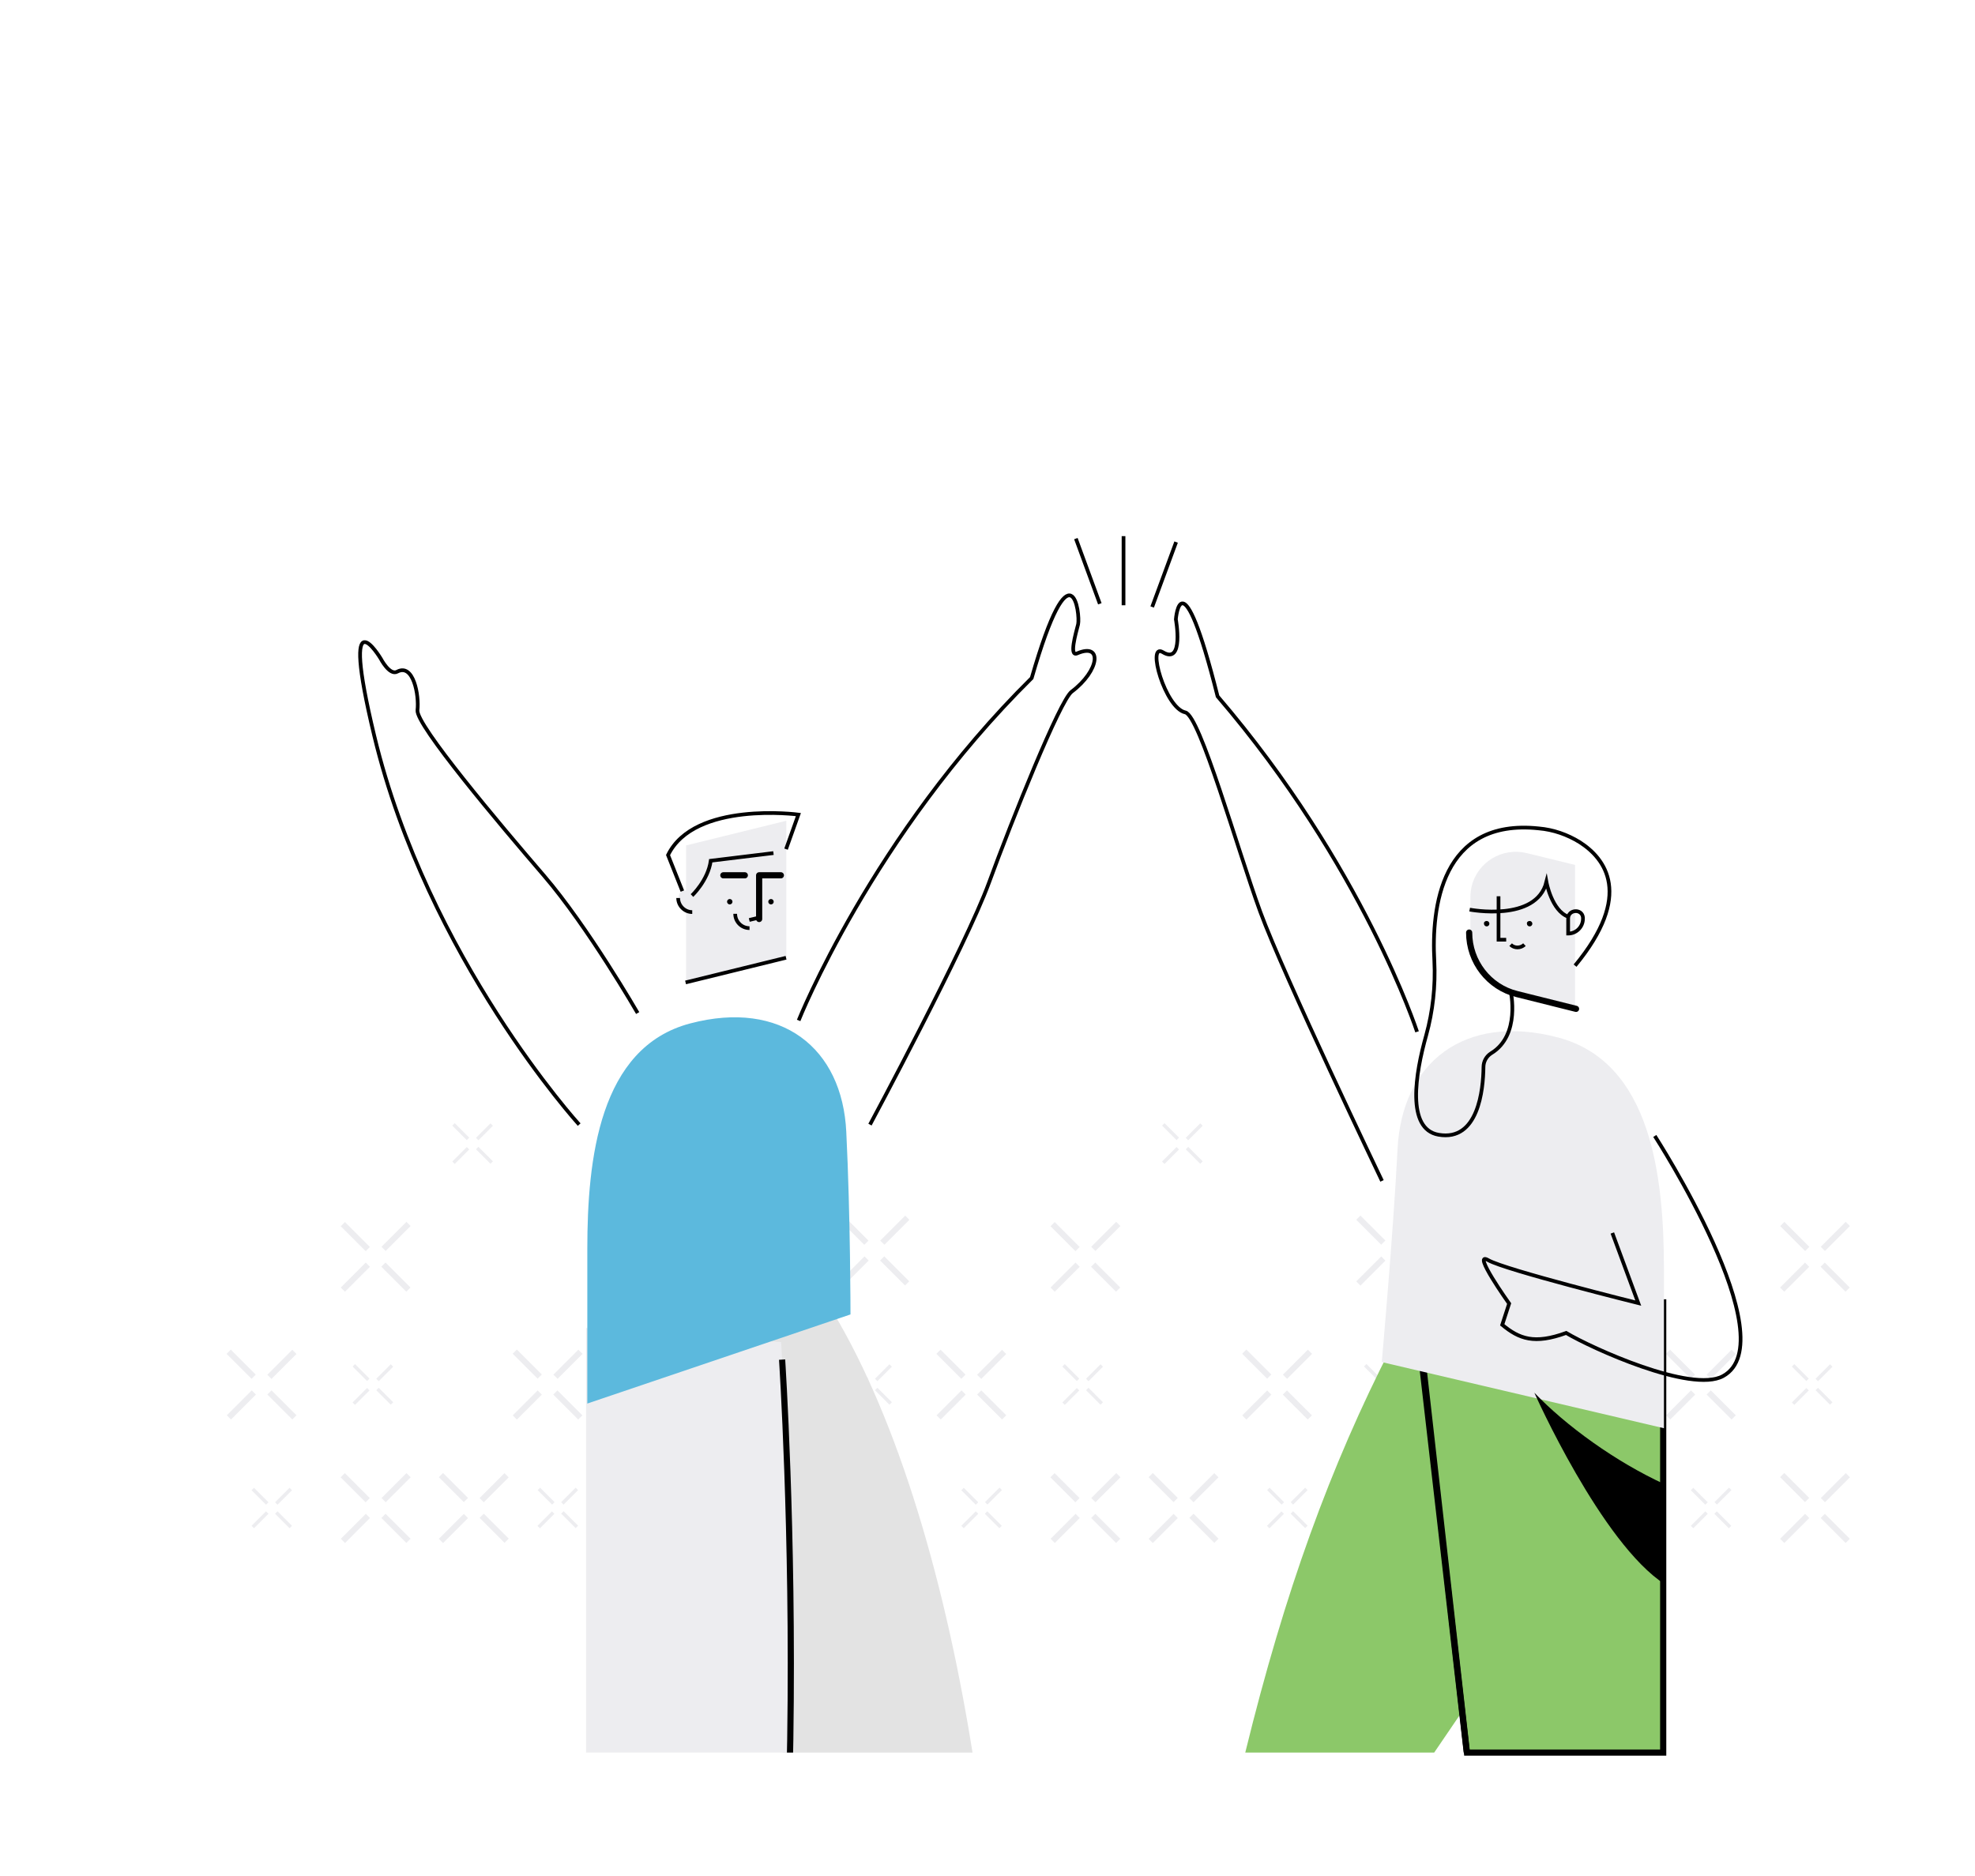
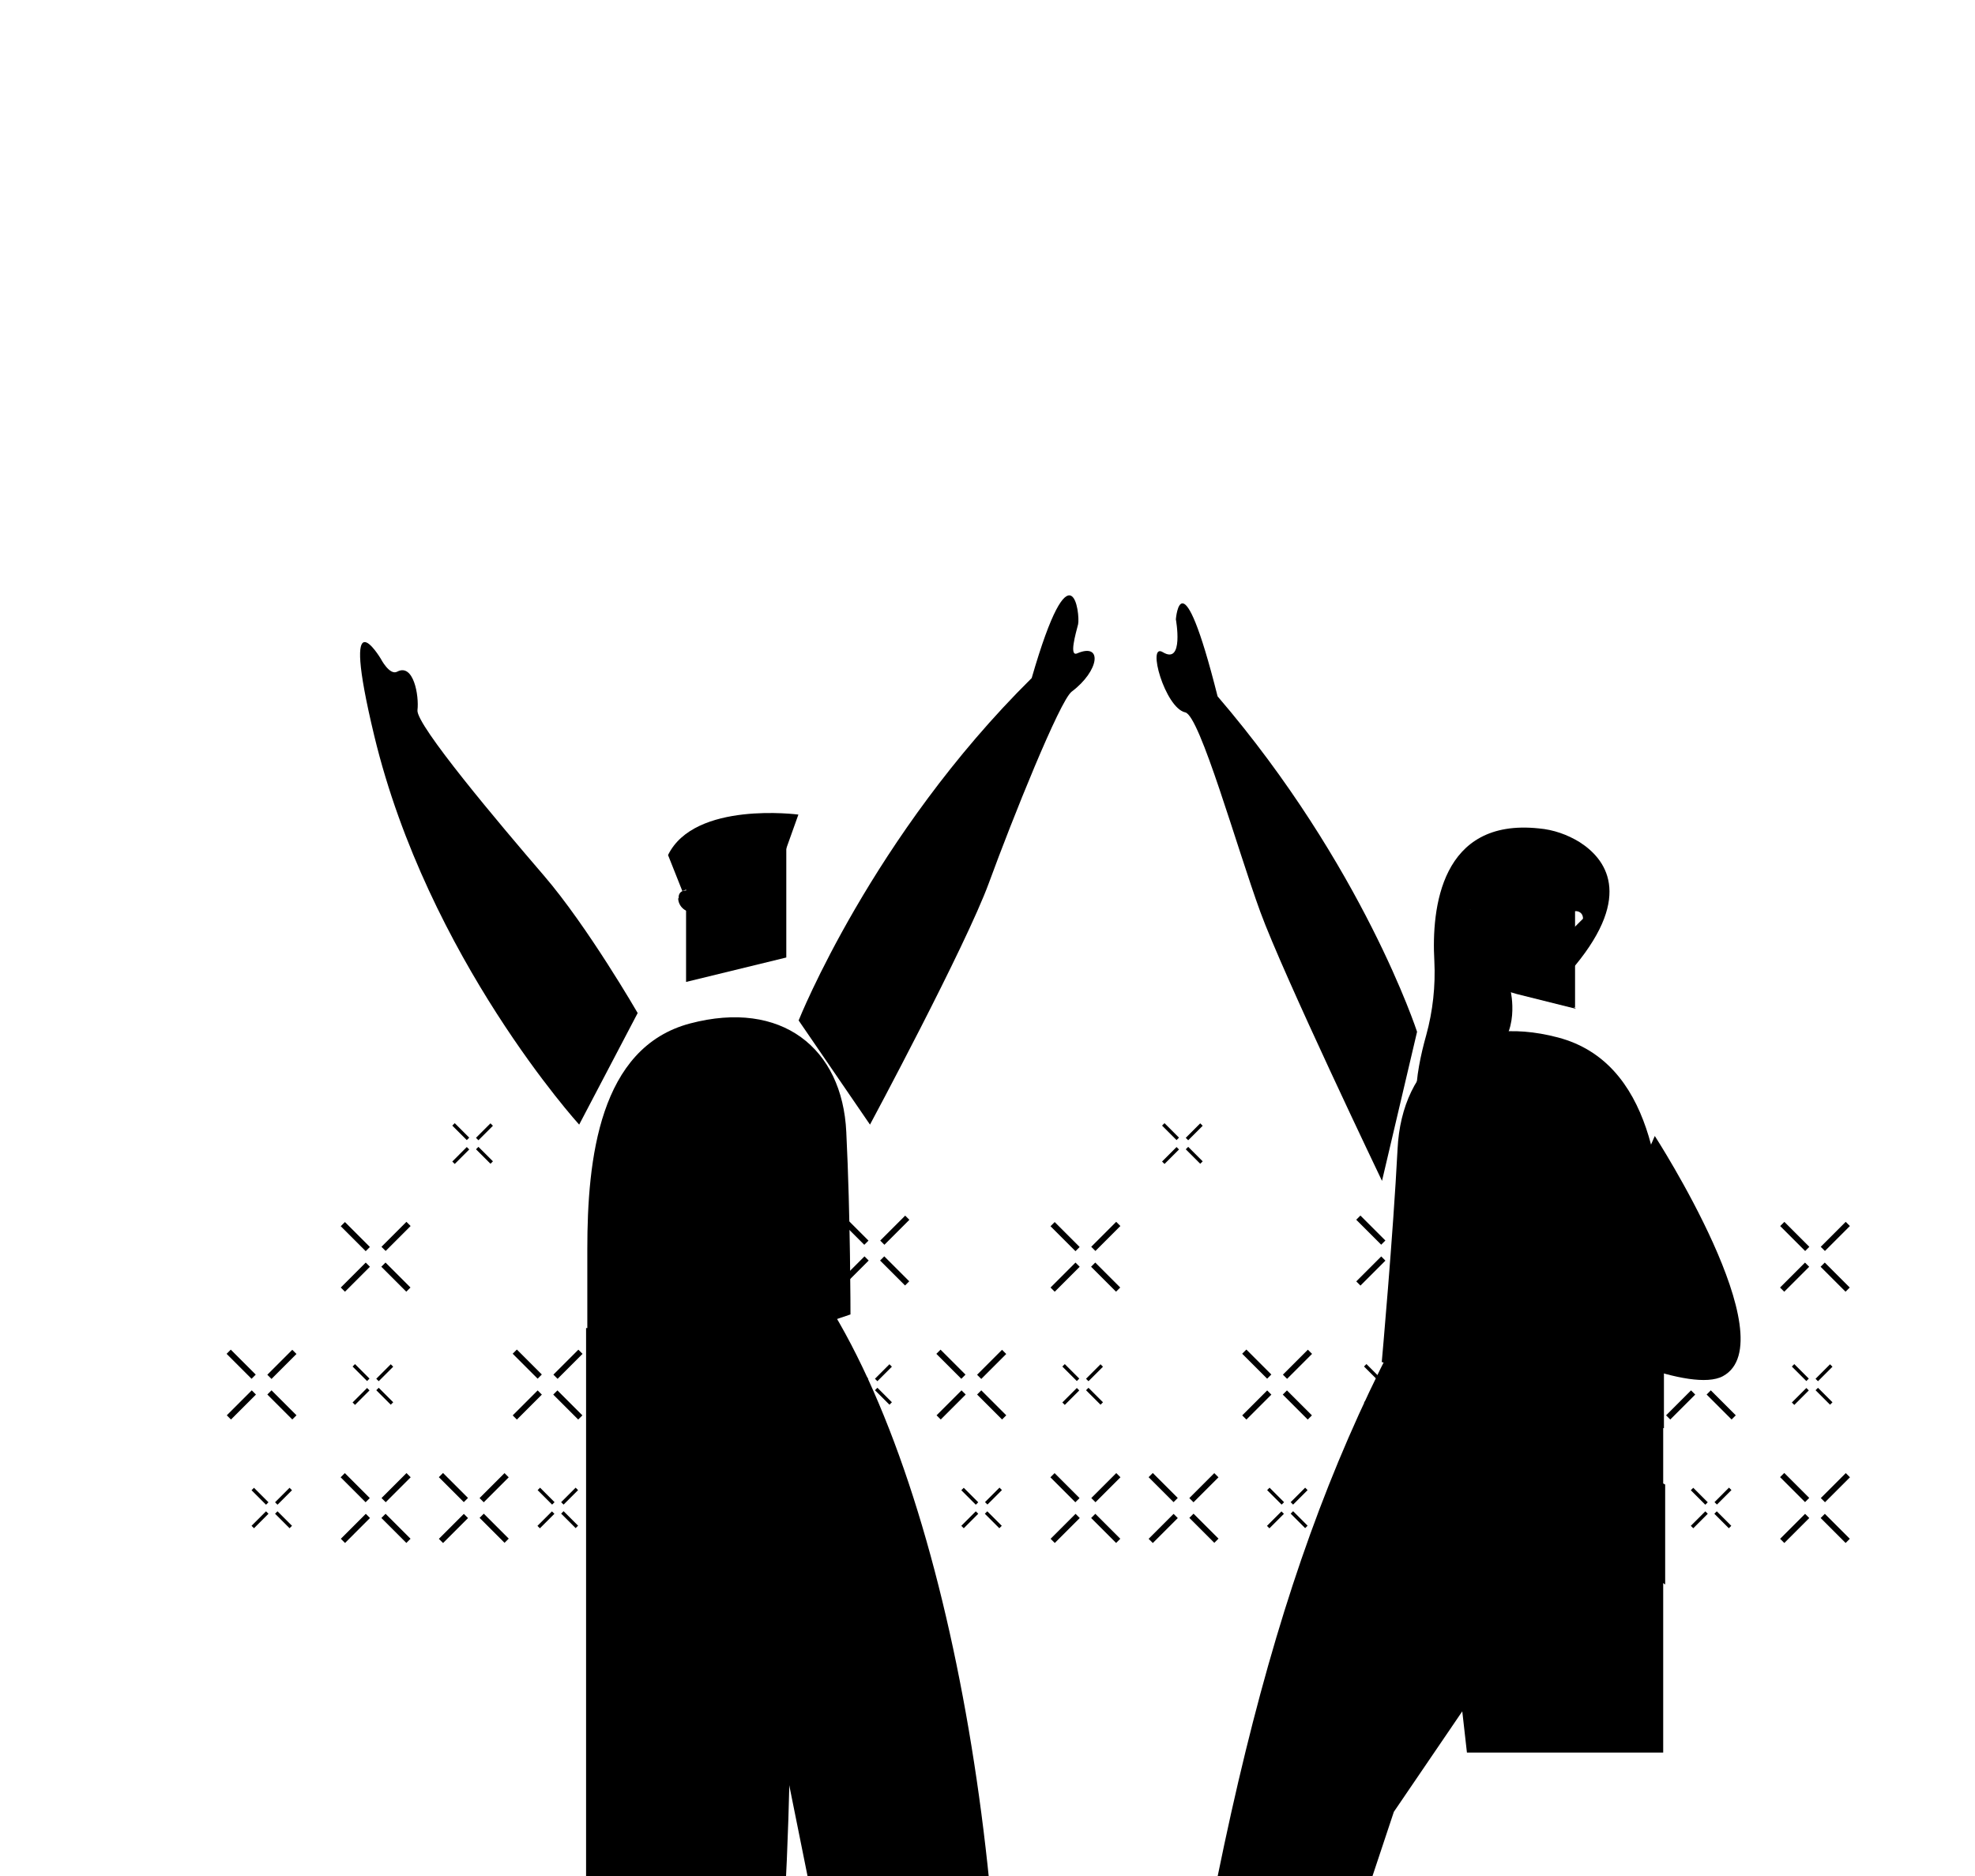
<svg xmlns="http://www.w3.org/2000/svg" xmlns:xlink="http://www.w3.org/1999/xlink" version="1.1" id="Capa_1" x="0px" y="0px" viewBox="0 0 80 76" style="enable-background:new 0 0 80 76;" xml:space="preserve">
-   <style type="text/css">
- 	.st0{fill:#EDEDF0;}
- 	.st1{clip-path:url(#SVGID_2_);fill:#E3E3E3;}
- 	.st2{clip-path:url(#SVGID_2_);fill:#EDEDF0;}
- 	.st3{clip-path:url(#SVGID_2_);fill:none;stroke:#000000;stroke-width:0.25;stroke-miterlimit:10;}
- 	.st4{clip-path:url(#SVGID_2_);fill:#5CB9DD;}
- 	.st5{clip-path:url(#SVGID_4_);}
- 	.st6{fill:none;stroke:#000000;stroke-width:0.25;stroke-linecap:round;stroke-linejoin:round;}
- 	.st7{clip-path:url(#SVGID_6_);fill:#EDEDF0;}
- 	.st8{clip-path:url(#SVGID_6_);fill:none;stroke:#000000;stroke-width:0.15;stroke-miterlimit:10;}
- 	.st9{clip-path:url(#SVGID_6_);fill:#8CC869;}
- 	.st10{fill:#8CC869;stroke:#000000;stroke-width:0.25;stroke-miterlimit:10;}
- 	.st11{clip-path:url(#SVGID_8_);fill:none;stroke:#000000;stroke-width:0.25;stroke-linecap:round;stroke-linejoin:round;}
- 	.st12{clip-path:url(#SVGID_8_);fill:#EDEDF0;}
- 	.st13{clip-path:url(#SVGID_8_);}
- 	.st14{clip-path:url(#SVGID_8_);fill:none;stroke:#000000;stroke-width:0.15;stroke-miterlimit:10;}
- 	.st15{fill:none;stroke:#000000;stroke-width:0.15;}
- </style>
  <rect x="15.52" y="56.15" transform="matrix(0.7071 -0.7071 0.7071 0.7071 -35.4362 27.5909)" class="st0" width="0.14" height="0.83" />
  <rect x="14.56" y="55.19" transform="matrix(0.7071 -0.7071 0.7071 0.7071 -35.0387 26.6315)" class="st0" width="0.14" height="0.83" />
  <rect x="14.21" y="56.5" transform="matrix(0.7071 -0.7071 0.7071 0.7071 -35.7172 26.9126)" class="st0" width="0.83" height="0.14" />
  <rect x="15.17" y="55.54" transform="matrix(0.7071 -0.7071 0.7071 0.7071 -34.7578 27.31)" class="st0" width="0.83" height="0.14" />
  <rect x="19.56" y="46.39" transform="matrix(0.7071 -0.7071 0.7071 0.7071 -27.3523 27.588)" class="st0" width="0.14" height="0.83" />
  <rect x="18.6" y="45.43" transform="matrix(0.7071 -0.7071 0.7071 0.7071 -26.9549 26.6286)" class="st0" width="0.14" height="0.83" />
  <rect x="18.25" y="46.74" transform="matrix(0.7071 -0.7071 0.7071 0.7071 -27.6334 26.9098)" class="st0" width="0.83" height="0.14" />
  <rect x="19.21" y="45.78" transform="matrix(0.7071 -0.7071 0.7071 0.7071 -26.674 27.3072)" class="st0" width="0.83" height="0.14" />
  <rect x="11.3" y="56.2" transform="matrix(0.7071 -0.7071 0.7071 0.7071 -36.9002 24.7455)" class="st0" width="0.24" height="1.43" />
  <rect x="9.65" y="54.55" transform="matrix(0.7071 -0.7071 0.7071 0.7071 -36.2175 23.0973)" class="st0" width="0.24" height="1.43" />
  <rect x="9.06" y="56.8" transform="matrix(0.7071 -0.7071 0.7071 0.7071 -37.3828 23.58)" class="st0" width="1.43" height="0.24" />
  <rect x="10.7" y="55.15" transform="matrix(0.7071 -0.7071 0.7071 0.7071 -35.7346 24.2627)" class="st0" width="1.43" height="0.24" />
  <rect x="11.42" y="61.15" transform="matrix(0.7071 -0.7071 0.7071 0.7071 -40.1721 26.1603)" class="st0" width="0.14" height="0.83" />
  <rect x="10.46" y="60.2" transform="matrix(0.7071 -0.7071 0.7071 0.7071 -39.7747 25.2009)" class="st0" width="0.14" height="0.83" />
  <rect x="10.12" y="61.5" transform="matrix(0.7071 -0.7071 0.7071 0.7071 -40.4532 25.482)" class="st0" width="0.83" height="0.14" />
  <rect x="11.07" y="60.54" transform="matrix(0.7071 -0.7071 0.7071 0.7071 -39.4937 25.8794)" class="st0" width="0.83" height="0.14" />
  <rect x="15.92" y="61.2" transform="matrix(0.7071 -0.7071 0.7071 0.7071 -39.083 29.4786)" class="st0" width="0.24" height="1.43" />
  <rect x="14.27" y="59.55" transform="matrix(0.7071 -0.7071 0.7071 0.7071 -38.4003 27.8304)" class="st0" width="0.24" height="1.43" />
  <rect x="13.68" y="61.8" transform="matrix(0.7071 -0.7071 0.7071 0.7071 -39.5657 28.3131)" class="st0" width="1.43" height="0.24" />
  <rect x="15.33" y="60.15" transform="matrix(0.7071 -0.7071 0.7071 0.7071 -37.9175 28.9958)" class="st0" width="1.43" height="0.24" />
  <rect x="15.92" y="51.02" transform="matrix(0.7071 -0.7071 0.7071 0.7071 -31.8875 26.4981)" class="st0" width="0.24" height="1.43" />
  <rect x="14.27" y="49.38" transform="matrix(0.7071 -0.7071 0.7071 0.7071 -31.2048 24.8499)" class="st0" width="0.24" height="1.43" />
  <rect x="13.68" y="51.62" transform="matrix(0.7071 -0.7071 0.7071 0.7071 -32.3702 25.3327)" class="st0" width="1.43" height="0.24" />
  <rect x="15.33" y="49.97" transform="matrix(0.7071 -0.7071 0.7071 0.7071 -30.722 26.0154)" class="st0" width="1.43" height="0.24" />
  <rect x="19.9" y="61.2" transform="matrix(0.7071 -0.7071 0.7071 0.7071 -37.9194 32.2878)" class="st0" width="0.24" height="1.43" />
  <rect x="18.25" y="59.55" transform="matrix(0.7071 -0.7071 0.7071 0.7071 -37.2367 30.6396)" class="st0" width="0.24" height="1.43" />
  <rect x="17.65" y="61.8" transform="matrix(0.7071 -0.7071 0.7071 0.7071 -38.4021 31.1223)" class="st0" width="1.43" height="0.24" />
  <rect x="19.3" y="60.15" transform="matrix(0.7071 -0.7071 0.7071 0.7071 -36.7539 31.805)" class="st0" width="1.43" height="0.24" />
  <rect x="52.43" y="56.2" transform="matrix(0.7071 -0.7071 0.7071 0.7071 -24.8523 53.8317)" class="st0" width="0.24" height="1.43" />
  <rect x="50.79" y="54.55" transform="matrix(0.7071 -0.7071 0.7071 0.7071 -24.1696 52.1834)" class="st0" width="0.24" height="1.43" />
  <rect x="50.19" y="56.8" transform="matrix(0.7071 -0.7071 0.7071 0.7071 -25.335 52.666)" class="st0" width="1.43" height="0.24" />
  <rect x="51.84" y="55.15" transform="matrix(0.7071 -0.7071 0.7071 0.7071 -23.6868 53.3487)" class="st0" width="1.43" height="0.24" />
  <rect x="56.48" y="56.15" transform="matrix(0.7071 -0.7071 0.7071 0.7071 -23.4372 56.5588)" class="st0" width="0.14" height="0.83" />
  <rect x="55.53" y="55.19" transform="matrix(0.7071 -0.7071 0.7071 0.7071 -23.0398 55.5994)" class="st0" width="0.14" height="0.83" />
  <rect x="55.18" y="56.5" transform="matrix(0.7071 -0.7071 0.7071 0.7071 -23.7182 55.8808)" class="st0" width="0.83" height="0.14" />
  <rect x="56.14" y="55.54" transform="matrix(0.7071 -0.7071 0.7071 0.7071 -22.7588 56.2782)" class="st0" width="0.83" height="0.14" />
  <rect x="65.27" y="56.15" transform="matrix(0.7071 -0.7071 0.7071 0.7071 -20.8649 62.769)" class="st0" width="0.14" height="0.83" />
  <rect x="64.31" y="55.19" transform="matrix(0.7071 -0.7071 0.7071 0.7071 -20.4675 61.8096)" class="st0" width="0.14" height="0.83" />
  <rect x="63.96" y="56.5" transform="matrix(0.7071 -0.7071 0.7071 0.7071 -21.1458 62.091)" class="st0" width="0.83" height="0.14" />
  <rect x="64.92" y="55.54" transform="matrix(0.7071 -0.7071 0.7071 0.7071 -20.1864 62.4884)" class="st0" width="0.83" height="0.14" />
  <rect x="73.82" y="56.15" transform="matrix(0.7071 -0.7071 0.7071 0.7071 -18.3604 68.8153)" class="st0" width="0.14" height="0.83" />
  <rect x="72.86" y="55.19" transform="matrix(0.7071 -0.7071 0.7071 0.7071 -17.963 67.856)" class="st0" width="0.14" height="0.83" />
  <rect x="72.51" y="56.5" transform="matrix(0.7071 -0.7071 0.7071 0.7071 -18.6414 68.1374)" class="st0" width="0.83" height="0.14" />
  <rect x="73.47" y="55.54" transform="matrix(0.7071 -0.7071 0.7071 0.7071 -17.682 68.5348)" class="st0" width="0.83" height="0.14" />
  <rect x="60.47" y="46.39" transform="matrix(0.7071 -0.7071 0.7071 0.7071 -15.3679 56.5209)" class="st0" width="0.14" height="0.83" />
  <rect x="59.51" y="45.43" transform="matrix(0.7071 -0.7071 0.7071 0.7071 -14.9705 55.5615)" class="st0" width="0.14" height="0.83" />
  <rect x="59.17" y="46.74" transform="matrix(0.7071 -0.7071 0.7071 0.7071 -15.6488 55.843)" class="st0" width="0.83" height="0.14" />
  <rect x="60.13" y="45.78" transform="matrix(0.7071 -0.7071 0.7071 0.7071 -14.6894 56.2404)" class="st0" width="0.83" height="0.14" />
  <rect x="69.6" y="56.2" transform="matrix(0.7071 -0.7071 0.7071 0.7071 -19.8243 65.9703)" class="st0" width="0.24" height="1.43" />
  <rect x="67.95" y="54.55" transform="matrix(0.7071 -0.7071 0.7071 0.7071 -19.1416 64.3221)" class="st0" width="0.24" height="1.43" />
  <rect x="67.36" y="56.8" transform="matrix(0.7071 -0.7071 0.7071 0.7071 -20.307 64.8046)" class="st0" width="1.43" height="0.24" />
  <rect x="69" y="55.15" transform="matrix(0.7071 -0.7071 0.7071 0.7071 -18.6588 65.4873)" class="st0" width="1.43" height="0.24" />
  <rect x="57.06" y="50.77" transform="matrix(0.7071 -0.7071 0.7071 0.7071 -19.6597 55.5097)" class="st0" width="0.24" height="1.43" />
  <rect x="55.41" y="49.12" transform="matrix(0.7071 -0.7071 0.7071 0.7071 -18.9771 53.8615)" class="st0" width="0.24" height="1.43" />
  <rect x="54.81" y="51.37" transform="matrix(0.7071 -0.7071 0.7071 0.7071 -20.1425 54.3441)" class="st0" width="1.43" height="0.24" />
  <rect x="56.46" y="49.72" transform="matrix(0.7071 -0.7071 0.7071 0.7071 -18.4942 55.0268)" class="st0" width="1.43" height="0.24" />
  <rect x="65.67" y="50.77" transform="matrix(0.7071 -0.7071 0.7071 0.7071 -17.136 61.6025)" class="st0" width="0.24" height="1.43" />
  <rect x="64.03" y="49.12" transform="matrix(0.7071 -0.7071 0.7071 0.7071 -16.4533 59.9543)" class="st0" width="0.24" height="1.43" />
  <rect x="63.43" y="51.37" transform="matrix(0.7071 -0.7071 0.7071 0.7071 -17.6188 60.4369)" class="st0" width="1.43" height="0.24" />
  <rect x="65.08" y="49.72" transform="matrix(0.7071 -0.7071 0.7071 0.7071 -15.9705 61.1196)" class="st0" width="1.43" height="0.24" />
  <rect x="52.56" y="61.15" transform="matrix(0.7071 -0.7071 0.7071 0.7071 -28.1243 55.2461)" class="st0" width="0.14" height="0.83" />
  <rect x="51.6" y="60.2" transform="matrix(0.7071 -0.7071 0.7071 0.7071 -27.7268 54.2867)" class="st0" width="0.14" height="0.83" />
  <rect x="51.25" y="61.5" transform="matrix(0.7071 -0.7071 0.7071 0.7071 -28.4053 54.5681)" class="st0" width="0.83" height="0.14" />
  <rect x="52.21" y="60.54" transform="matrix(0.7071 -0.7071 0.7071 0.7071 -27.4459 54.9655)" class="st0" width="0.83" height="0.14" />
  <rect x="60.61" y="61.15" transform="matrix(0.7071 -0.7071 0.7071 0.7071 -25.7658 60.9399)" class="st0" width="0.14" height="0.83" />
  <rect x="59.65" y="60.2" transform="matrix(0.7071 -0.7071 0.7071 0.7071 -25.3684 59.9805)" class="st0" width="0.14" height="0.83" />
  <rect x="59.3" y="61.5" transform="matrix(0.7071 -0.7071 0.7071 0.7071 -26.0468 60.262)" class="st0" width="0.83" height="0.14" />
  <rect x="60.26" y="60.54" transform="matrix(0.7071 -0.7071 0.7071 0.7071 -25.0874 60.6594)" class="st0" width="0.83" height="0.14" />
  <rect x="69.72" y="61.15" transform="matrix(0.7071 -0.7071 0.7071 0.7071 -23.0963 67.3847)" class="st0" width="0.14" height="0.83" />
  <rect x="68.76" y="60.2" transform="matrix(0.7071 -0.7071 0.7071 0.7071 -22.6989 66.4253)" class="st0" width="0.14" height="0.83" />
  <rect x="68.42" y="61.5" transform="matrix(0.7071 -0.7071 0.7071 0.7071 -23.3773 66.7067)" class="st0" width="0.83" height="0.14" />
  <rect x="69.38" y="60.54" transform="matrix(0.7071 -0.7071 0.7071 0.7071 -22.4179 67.1042)" class="st0" width="0.83" height="0.14" />
  <rect x="74.22" y="61.2" transform="matrix(0.7071 -0.7071 0.7071 0.7071 -22.0072 70.7034)" class="st0" width="0.24" height="1.43" />
  <rect x="72.58" y="59.55" transform="matrix(0.7071 -0.7071 0.7071 0.7071 -21.3245 69.0552)" class="st0" width="0.24" height="1.43" />
  <rect x="71.98" y="61.8" transform="matrix(0.7071 -0.7071 0.7071 0.7071 -22.4899 69.5377)" class="st0" width="1.43" height="0.24" />
  <rect x="73.63" y="60.15" transform="matrix(0.7071 -0.7071 0.7071 0.7071 -20.8417 70.2204)" class="st0" width="1.43" height="0.24" />
  <rect x="74.22" y="51.02" transform="matrix(0.7071 -0.7071 0.7071 0.7071 -14.8117 67.7229)" class="st0" width="0.24" height="1.43" />
  <rect x="72.58" y="49.38" transform="matrix(0.7071 -0.7071 0.7071 0.7071 -14.1289 66.0747)" class="st0" width="0.24" height="1.43" />
  <rect x="71.98" y="51.62" transform="matrix(0.7071 -0.7071 0.7071 0.7071 -15.2944 66.5573)" class="st0" width="1.43" height="0.24" />
  <rect x="73.63" y="49.97" transform="matrix(0.7071 -0.7071 0.7071 0.7071 -13.6462 67.24)" class="st0" width="1.43" height="0.24" />
  <rect x="22.88" y="56.2" transform="matrix(0.7071 -0.7071 0.7071 0.7071 -33.5074 32.9364)" class="st0" width="0.24" height="1.43" />
  <rect x="21.24" y="54.55" transform="matrix(0.7071 -0.7071 0.7071 0.7071 -32.8247 31.2881)" class="st0" width="0.24" height="1.43" />
  <rect x="20.64" y="56.8" transform="matrix(0.7071 -0.7071 0.7071 0.7071 -33.9901 31.7708)" class="st0" width="1.43" height="0.24" />
  <rect x="22.29" y="55.15" transform="matrix(0.7071 -0.7071 0.7071 0.7071 -32.3419 32.4535)" class="st0" width="1.43" height="0.24" />
  <rect x="26.93" y="56.15" transform="matrix(0.7071 -0.7071 0.7071 0.7071 -32.0923 35.6638)" class="st0" width="0.14" height="0.83" />
  <rect x="25.98" y="55.19" transform="matrix(0.7071 -0.7071 0.7071 0.7071 -31.6949 34.7044)" class="st0" width="0.14" height="0.83" />
  <rect x="25.63" y="56.5" transform="matrix(0.7071 -0.7071 0.7071 0.7071 -32.3733 34.9855)" class="st0" width="0.83" height="0.14" />
  <rect x="26.59" y="55.54" transform="matrix(0.7071 -0.7071 0.7071 0.7071 -31.4139 35.3829)" class="st0" width="0.83" height="0.14" />
  <rect x="35.72" y="56.15" transform="matrix(0.7071 -0.7071 0.7071 0.7071 -29.5199 41.8738)" class="st0" width="0.14" height="0.83" />
  <rect x="34.76" y="55.19" transform="matrix(0.7071 -0.7071 0.7071 0.7071 -29.1225 40.9144)" class="st0" width="0.14" height="0.83" />
  <rect x="34.41" y="56.5" transform="matrix(0.7071 -0.7071 0.7071 0.7071 -29.8009 41.1957)" class="st0" width="0.83" height="0.14" />
  <rect x="35.37" y="55.54" transform="matrix(0.7071 -0.7071 0.7071 0.7071 -28.8415 41.5931)" class="st0" width="0.83" height="0.14" />
  <rect x="44.27" y="56.15" transform="matrix(0.7071 -0.7071 0.7071 0.7071 -27.0154 47.9201)" class="st0" width="0.14" height="0.83" />
  <rect x="43.31" y="55.19" transform="matrix(0.7071 -0.7071 0.7071 0.7071 -26.618 46.9608)" class="st0" width="0.14" height="0.83" />
  <rect x="42.96" y="56.5" transform="matrix(0.7071 -0.7071 0.7071 0.7071 -27.2965 47.2421)" class="st0" width="0.83" height="0.14" />
  <rect x="43.92" y="55.54" transform="matrix(0.7071 -0.7071 0.7071 0.7071 -26.3371 47.6395)" class="st0" width="0.83" height="0.14" />
  <rect x="48.31" y="46.39" transform="matrix(0.7071 -0.7071 0.7071 0.7071 -18.9316 47.9172)" class="st0" width="0.14" height="0.83" />
  <rect x="47.35" y="45.43" transform="matrix(0.7071 -0.7071 0.7071 0.7071 -18.5342 46.9578)" class="st0" width="0.14" height="0.83" />
  <rect x="47" y="46.74" transform="matrix(0.7071 -0.7071 0.7071 0.7071 -19.2126 47.2393)" class="st0" width="0.83" height="0.14" />
  <rect x="47.96" y="45.78" transform="matrix(0.7071 -0.7071 0.7071 0.7071 -18.2532 47.6367)" class="st0" width="0.83" height="0.14" />
  <rect x="30.92" y="46.39" transform="matrix(0.7071 -0.7071 0.7071 0.7071 -24.0229 35.6259)" class="st0" width="0.14" height="0.83" />
  <rect x="29.96" y="45.43" transform="matrix(0.7071 -0.7071 0.7071 0.7071 -23.6255 34.6665)" class="st0" width="0.14" height="0.83" />
  <rect x="29.62" y="46.74" transform="matrix(0.7071 -0.7071 0.7071 0.7071 -24.304 34.9477)" class="st0" width="0.83" height="0.14" />
  <rect x="30.58" y="45.78" transform="matrix(0.7071 -0.7071 0.7071 0.7071 -23.3445 35.3451)" class="st0" width="0.83" height="0.14" />
  <rect x="40.05" y="56.2" transform="matrix(0.7071 -0.7071 0.7071 0.7071 -28.4794 45.075)" class="st0" width="0.24" height="1.43" />
  <rect x="38.4" y="54.55" transform="matrix(0.7071 -0.7071 0.7071 0.7071 -27.7967 43.4268)" class="st0" width="0.24" height="1.43" />
  <rect x="37.81" y="56.8" transform="matrix(0.7071 -0.7071 0.7071 0.7071 -28.9621 43.9093)" class="st0" width="1.43" height="0.24" />
  <rect x="39.45" y="55.15" transform="matrix(0.7071 -0.7071 0.7071 0.7071 -27.3139 44.5921)" class="st0" width="1.43" height="0.24" />
  <rect x="27.51" y="50.77" transform="matrix(0.7071 -0.7071 0.7071 0.7071 -28.3149 34.6144)" class="st0" width="0.24" height="1.43" />
  <rect x="25.86" y="49.12" transform="matrix(0.7071 -0.7071 0.7071 0.7071 -27.6322 32.9662)" class="st0" width="0.24" height="1.43" />
  <rect x="25.26" y="51.37" transform="matrix(0.7071 -0.7071 0.7071 0.7071 -28.7976 33.449)" class="st0" width="1.43" height="0.24" />
  <rect x="26.91" y="49.72" transform="matrix(0.7071 -0.7071 0.7071 0.7071 -27.1493 34.1317)" class="st0" width="1.43" height="0.24" />
  <rect x="36.12" y="50.77" transform="matrix(0.7071 -0.7071 0.7071 0.7071 -25.7911 40.7072)" class="st0" width="0.24" height="1.43" />
  <rect x="34.47" y="49.12" transform="matrix(0.7071 -0.7071 0.7071 0.7071 -25.1084 39.059)" class="st0" width="0.24" height="1.43" />
  <rect x="33.88" y="51.37" transform="matrix(0.7071 -0.7071 0.7071 0.7071 -26.2738 39.5416)" class="st0" width="1.43" height="0.24" />
  <rect x="35.53" y="49.72" transform="matrix(0.7071 -0.7071 0.7071 0.7071 -24.6256 40.2244)" class="st0" width="1.43" height="0.24" />
  <rect x="23.01" y="61.15" transform="matrix(0.7071 -0.7071 0.7071 0.7071 -36.7793 34.3511)" class="st0" width="0.14" height="0.83" />
  <rect x="22.05" y="60.2" transform="matrix(0.7071 -0.7071 0.7071 0.7071 -36.3819 33.3917)" class="st0" width="0.14" height="0.83" />
  <rect x="21.7" y="61.5" transform="matrix(0.7071 -0.7071 0.7071 0.7071 -37.0604 33.6728)" class="st0" width="0.83" height="0.14" />
  <rect x="22.66" y="60.54" transform="matrix(0.7071 -0.7071 0.7071 0.7071 -36.101 34.0702)" class="st0" width="0.83" height="0.14" />
  <rect x="31.06" y="61.15" transform="matrix(0.7071 -0.7071 0.7071 0.7071 -34.4209 40.045)" class="st0" width="0.14" height="0.83" />
  <rect x="30.1" y="60.2" transform="matrix(0.7071 -0.7071 0.7071 0.7071 -34.0235 39.0856)" class="st0" width="0.14" height="0.83" />
  <rect x="29.75" y="61.5" transform="matrix(0.7071 -0.7071 0.7071 0.7071 -34.7019 39.3667)" class="st0" width="0.83" height="0.14" />
  <rect x="30.71" y="60.54" transform="matrix(0.7071 -0.7071 0.7071 0.7071 -33.7425 39.7641)" class="st0" width="0.83" height="0.14" />
  <rect x="40.17" y="61.15" transform="matrix(0.7071 -0.7071 0.7071 0.7071 -31.7513 46.4895)" class="st0" width="0.14" height="0.83" />
  <rect x="39.21" y="60.2" transform="matrix(0.7071 -0.7071 0.7071 0.7071 -31.3539 45.5301)" class="st0" width="0.14" height="0.83" />
  <rect x="38.87" y="61.5" transform="matrix(0.7071 -0.7071 0.7071 0.7071 -32.0324 45.8115)" class="st0" width="0.83" height="0.14" />
  <rect x="39.83" y="60.54" transform="matrix(0.7071 -0.7071 0.7071 0.7071 -31.073 46.2088)" class="st0" width="0.83" height="0.14" />
  <rect x="44.67" y="61.2" transform="matrix(0.7071 -0.7071 0.7071 0.7071 -30.6623 49.8081)" class="st0" width="0.24" height="1.43" />
  <rect x="43.02" y="59.55" transform="matrix(0.7071 -0.7071 0.7071 0.7071 -29.9796 48.1599)" class="st0" width="0.24" height="1.43" />
  <rect x="42.43" y="61.8" transform="matrix(0.7071 -0.7071 0.7071 0.7071 -31.145 48.6425)" class="st0" width="1.43" height="0.24" />
  <rect x="44.08" y="60.15" transform="matrix(0.7071 -0.7071 0.7071 0.7071 -29.4967 49.3252)" class="st0" width="1.43" height="0.24" />
  <rect x="44.67" y="51.02" transform="matrix(0.7071 -0.7071 0.7071 0.7071 -23.4668 46.8276)" class="st0" width="0.24" height="1.43" />
  <rect x="43.02" y="49.38" transform="matrix(0.7071 -0.7071 0.7071 0.7071 -22.784 45.1794)" class="st0" width="0.24" height="1.43" />
  <rect x="42.43" y="51.62" transform="matrix(0.7071 -0.7071 0.7071 0.7071 -23.9494 45.662)" class="st0" width="1.43" height="0.24" />
  <rect x="44.08" y="49.97" transform="matrix(0.7071 -0.7071 0.7071 0.7071 -22.3012 46.3447)" class="st0" width="1.43" height="0.24" />
  <rect x="48.65" y="61.2" transform="matrix(0.7071 -0.7071 0.7071 0.7071 -29.4987 52.6173)" class="st0" width="0.24" height="1.43" />
  <rect x="47" y="59.55" transform="matrix(0.7071 -0.7071 0.7071 0.7071 -28.816 50.9691)" class="st0" width="0.24" height="1.43" />
  <rect x="46.4" y="61.8" transform="matrix(0.7071 -0.7071 0.7071 0.7071 -29.9814 51.4516)" class="st0" width="1.43" height="0.24" />
  <rect x="48.05" y="60.15" transform="matrix(0.7071 -0.7071 0.7071 0.7071 -28.3331 52.1343)" class="st0" width="1.43" height="0.24" />
  <g>
    <defs>
      <polyline id="SVGID_1_" points="76.95,-8.91 -36.07,-8.91 -36.07,71 76.95,71   " />
    </defs>
    <clipPath id="SVGID_2_">
      <use xlink:href="#SVGID_1_" style="overflow:visible;" />
    </clipPath>
    <path class="st1" d="M40.32,92.2c1.09-14.21-1.62-31.56-7.07-39.83l-4.58,3.57l7.78,38.63l5.32-0.82L40.32,92.2z" />
    <path class="st2" d="M31.64,54.37c0,0,1.78,28.35-2.75,40.76l0.95,1.39h-6.1V53.8L31.64,54.37z" />
    <path class="st3" d="M31.68,55.08c0,0,1.83,27.65-2.84,40.06" />
    <path class="st4" d="M34.45,53.25l-10.66,3.61l0-6.26c0-3.64,0.48-8.17,4.17-9.14c3.69-0.97,6.16,0.99,6.32,4.4   C34.45,49.28,34.45,53.25,34.45,53.25" />
  </g>
  <polygon class="st0" points="31.85,35.5 31.85,38.79 27.79,39.78 27.79,34.25 31.85,33.25 " />
  <g>
    <defs>
      <polyline id="SVGID_3_" points="76.95,-8.91 -36.07,-8.91 -36.07,71 76.95,71   " />
    </defs>
    <clipPath id="SVGID_4_">
      <use xlink:href="#SVGID_3_" style="overflow:visible;" />
    </clipPath>
    <path class="st5" d="M29.56,36.42c0.06,0,0.11,0.05,0.11,0.11c0,0.06-0.05,0.11-0.11,0.11c-0.06,0-0.11-0.05-0.11-0.11   C29.45,36.47,29.5,36.42,29.56,36.42" />
    <path class="st5" d="M31.23,36.42c0.06,0,0.11,0.05,0.11,0.11c0,0.06-0.05,0.11-0.11,0.11c-0.06,0-0.11-0.05-0.11-0.11   C31.12,36.47,31.17,36.42,31.23,36.42" />
  </g>
  <path class="st6" d="M29.3,35.46h0.87 M30.75,37.23v-1.77h0.88" />
  <g>
    <defs>
      <polyline id="SVGID_5_" points="76.95,-8.91 -36.07,-8.91 -36.07,71 76.95,71   " />
    </defs>
    <clipPath id="SVGID_6_">
      <use xlink:href="#SVGID_5_" style="overflow:visible;" />
    </clipPath>
    <path class="st7" d="M28.06,36.36v0.58c-0.31,0-0.57-0.25-0.57-0.57c0-0.02,0-0.03,0-0.05C27.52,35.97,28.06,36.01,28.06,36.36" />
    <path class="st8" d="M57.4,41.8c0,0-2.18-6.71-8.08-13.59c-1.48-5.88-1.69-3.12-1.69-3.12s0.34,1.86-0.53,1.33   c-0.66-0.4,0.09,2.26,0.91,2.44c0.59,0.12,2.1,5.51,3.04,8.08c0.94,2.57,4.93,10.9,4.93,10.9 M32.35,41.34   c0,0,2.97-7.47,9.44-13.87c1.62-5.61,1.97-2.57,1.88-2.18c-0.1,0.39-0.37,1.32-0.04,1.18c1.04-0.45,0.91,0.7-0.22,1.55   c-0.48,0.36-2.41,5.17-3.35,7.74c-0.94,2.57-4.82,9.8-4.82,9.8 M23.46,45.56c0,0-6.13-6.74-8.3-15.75   c-1.43-5.95,0.26-3.13,0.26-3.13s0.36,0.7,0.67,0.53c0.66-0.35,0.89,0.97,0.82,1.56c-0.07,0.59,3.34,4.63,5.12,6.7   c1.78,2.07,3.8,5.57,3.8,5.57 M28.03,36.28c0,0,0.65-0.61,0.76-1.41l2.54-0.31 M31.84,34.4l0.5-1.4c0,0-4.21-0.56-5.28,1.64   l0.58,1.46 M30.72,37.18l-0.37,0.09 M31.84,38.8l-4.07,1 M30.36,37.6c-0.32,0-0.58-0.26-0.58-0.58 M28.04,36.95   c-0.31,0-0.57-0.26-0.57-0.57" />
    <path class="st9" d="M47.22,88.07c2.73-17.95,5.48-27.57,11.15-37.13l9.03,6.39L56.46,73.4l-5.89,17.71l-5.1-1.74L47.22,88.07z" />
  </g>
  <polygon class="st10" points="57.36,52.76 59.42,71 67.37,71 67.37,52.76 " />
  <g>
    <defs>
      <polyline id="SVGID_7_" points="76.95,-8.91 -36.07,-8.91 -36.07,71 76.95,71   " />
    </defs>
    <clipPath id="SVGID_8_">
      <use xlink:href="#SVGID_7_" style="overflow:visible;" />
    </clipPath>
    <line class="st11" x1="57.31" y1="52.71" x2="62.21" y2="95.3" />
    <path class="st12" d="M55.97,55.18l11.43,2.68v-6.43c0-3.74-0.5-8.4-4.29-9.4c-3.79-1-6.33,1.02-6.5,4.52   C56.43,50.06,55.97,55.18,55.97,55.18" />
    <path class="st12" d="M59.56,36.35v1.48c0,1.14,0.78,2.14,1.89,2.41l2.35,0.58v-5.78l-1.96-0.48c-0.99-0.24-1.99,0.36-2.23,1.35   C59.58,36.05,59.56,36.2,59.56,36.35" />
    <path class="st11" d="M59.51,37.78c0,1.18,0.8,2.21,1.93,2.49l2.4,0.6" />
    <path class="st13" d="M61.96,37.31c0.06,0,0.11,0.05,0.11,0.11c0,0.06-0.05,0.11-0.11,0.11c-0.06,0-0.11-0.05-0.11-0.11   C61.84,37.36,61.89,37.31,61.96,37.31" />
    <path class="st13" d="M60.22,37.31c0.06,0,0.11,0.05,0.11,0.11c0,0.06-0.05,0.11-0.11,0.11c-0.06,0-0.11-0.05-0.11-0.11   C60.1,37.36,60.15,37.31,60.22,37.31" />
    <path class="st14" d="M67.03,46.02c0,0,5.37,8.31,2.76,9.73c-1.29,0.7-5.33-1.14-6.35-1.75c-1.29,0.47-1.9,0.24-2.59-0.33   l0.28-0.86c0,0-1.54-2.16-0.85-1.76c0.69,0.4,6.08,1.74,6.08,1.74l-1.05-2.84 M59.53,36.85c0,0,2.7,0.52,3.11-1.12   c0,0,0.21,1.17,0.89,1.41 M61.19,40.14c0,0,0.42,1.8-0.79,2.53c-0.19,0.12-0.31,0.33-0.31,0.56c-0.01,0.91-0.21,3.02-1.82,2.74   c-1.31-0.23-0.94-2.47-0.5-4.03c0.27-0.98,0.38-2,0.33-3.01c-0.12-2.13,0.26-5.79,4.23-5.37c0.59,0.05,1.16,0.25,1.66,0.56   c1.03,0.66,2.18,2.13-0.19,5 M61.19,38.27c0.15,0.15,0.4,0.15,0.56,0 M63.52,37.82c0.33,0,0.6-0.27,0.6-0.6 M63.52,37.21v0.61   c0.33,0,0.6-0.27,0.6-0.6c0-0.02,0-0.04,0-0.05C64.08,36.8,63.52,36.84,63.52,37.21z M60.7,36.31v1.76h0.31" />
    <path class="st13" d="M67.45,60.14v4.05c-2.58-1.65-5.3-7.77-5.3-7.77C63.43,57.76,65.44,59.22,67.45,60.14" />
  </g>
  <line class="st15" x1="45.51" y1="24.52" x2="45.51" y2="21.72" />
  <line class="st15" x1="46.67" y1="24.59" x2="47.64" y2="21.96" />
  <line class="st15" x1="44.55" y1="24.46" x2="43.58" y2="21.82" />
</svg>
